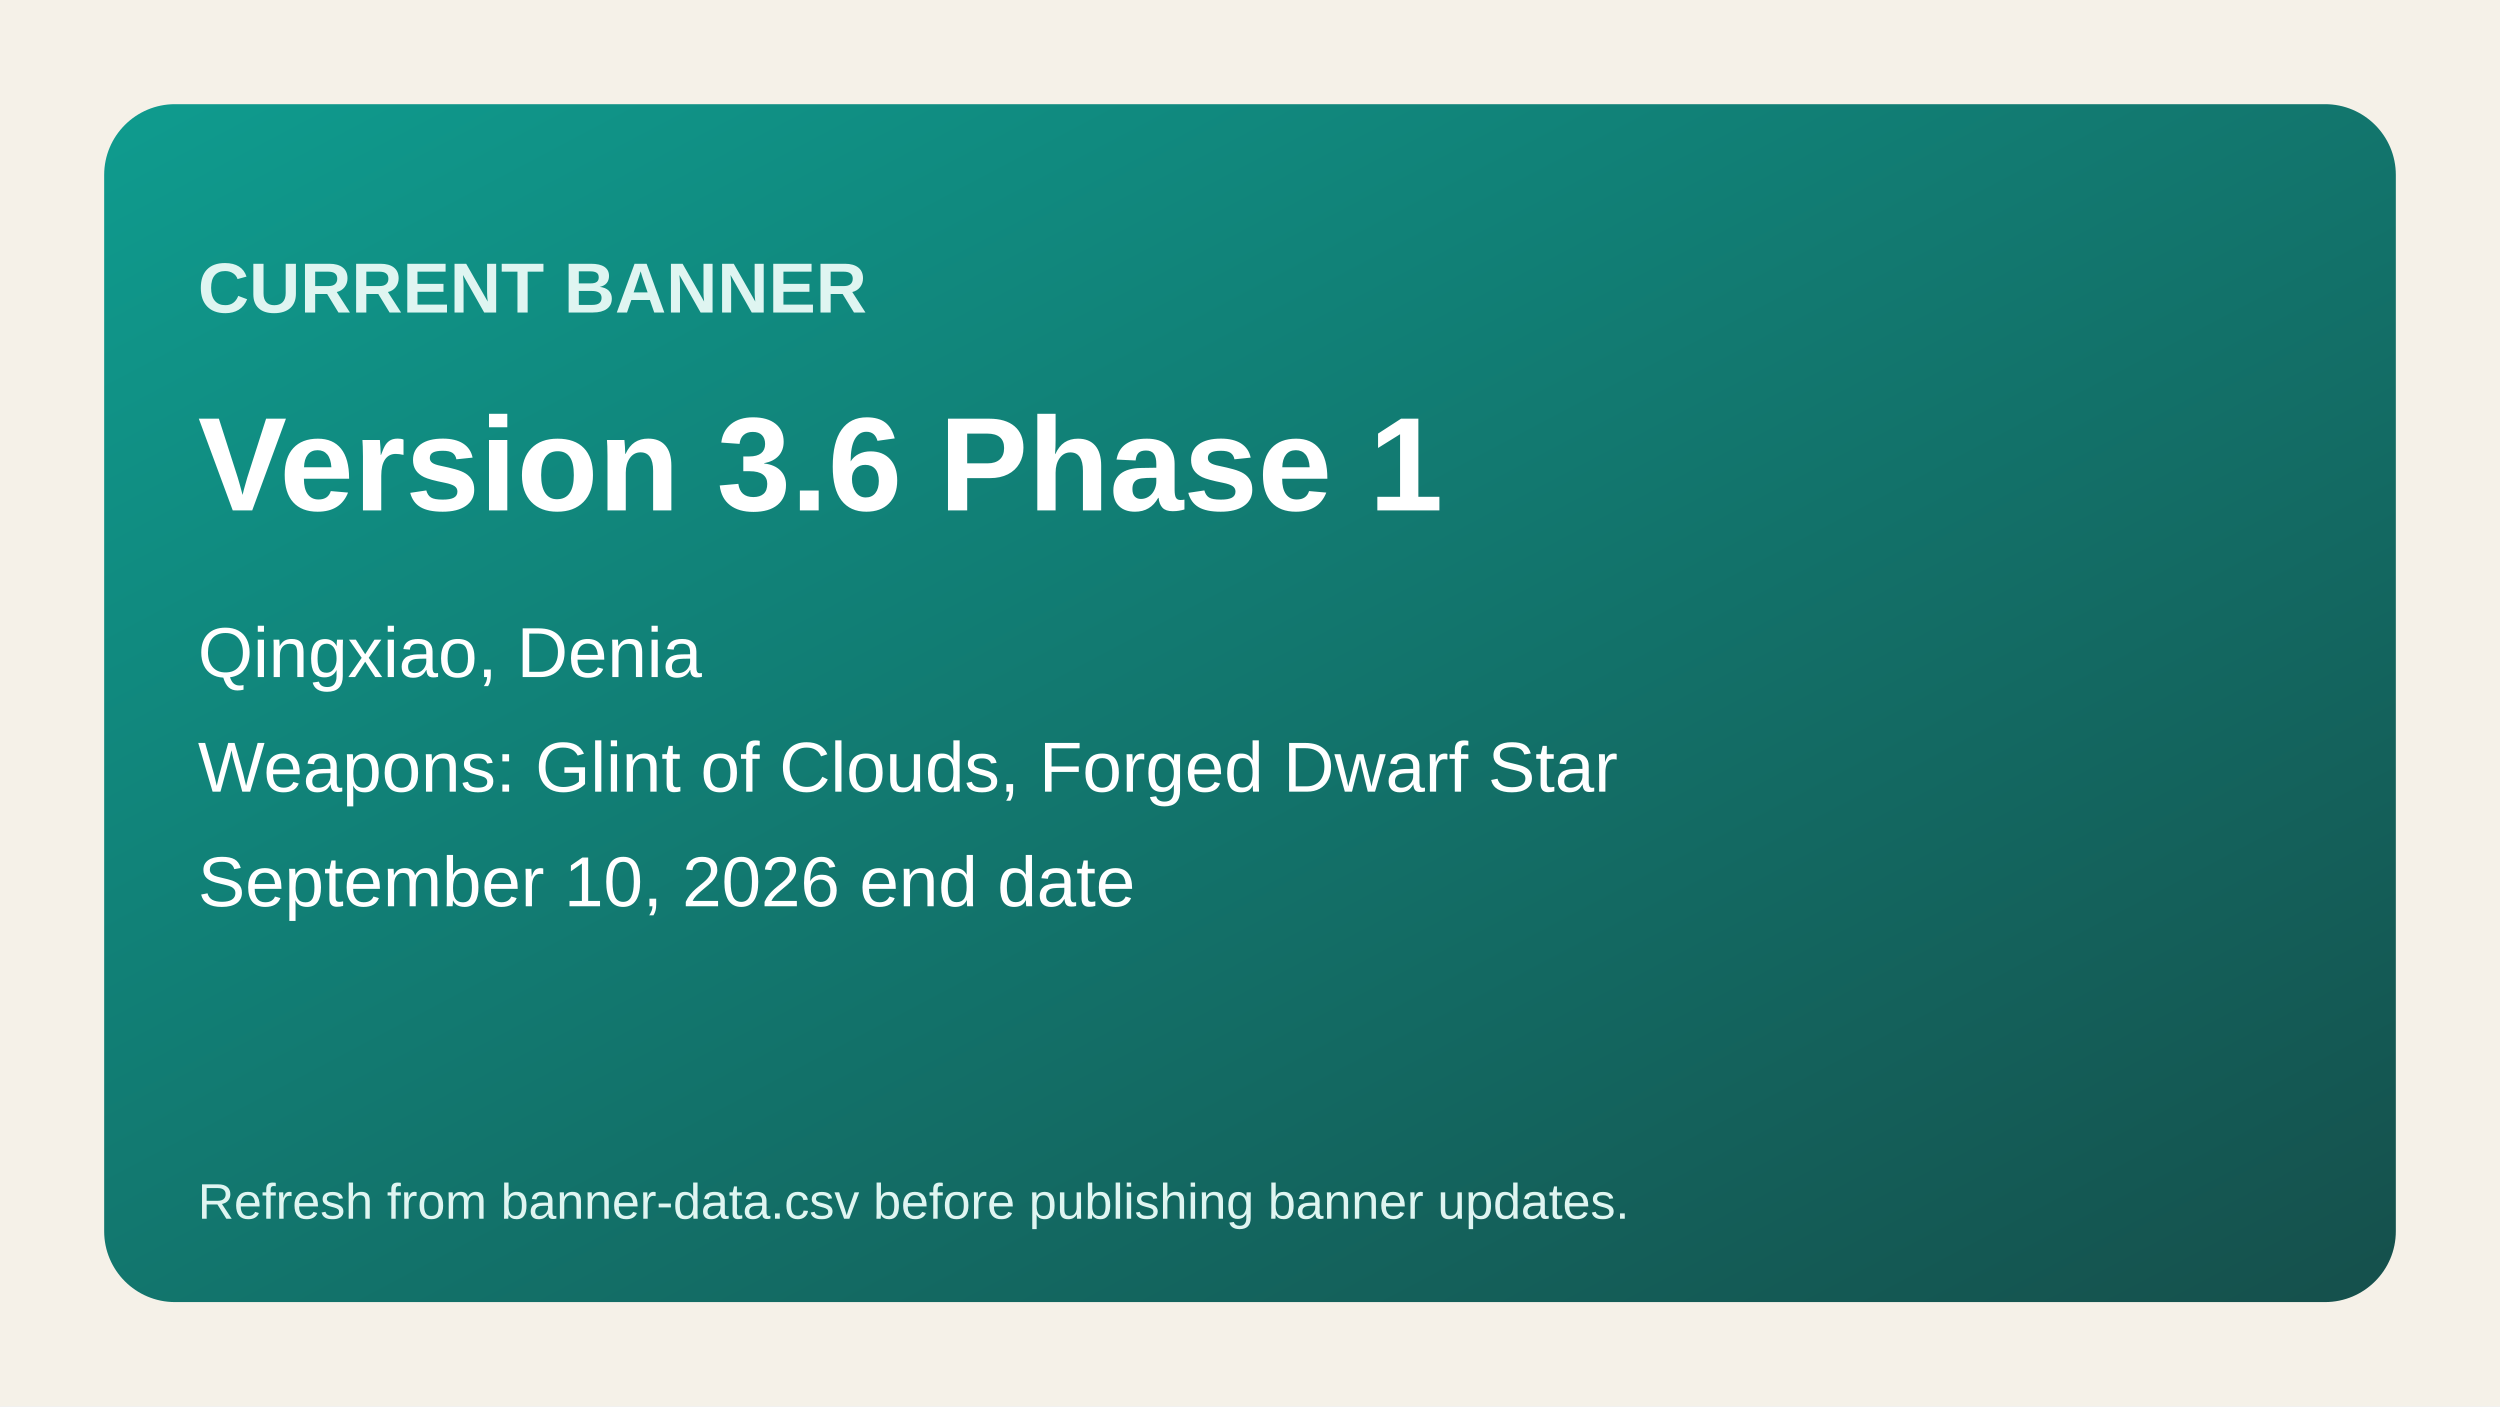
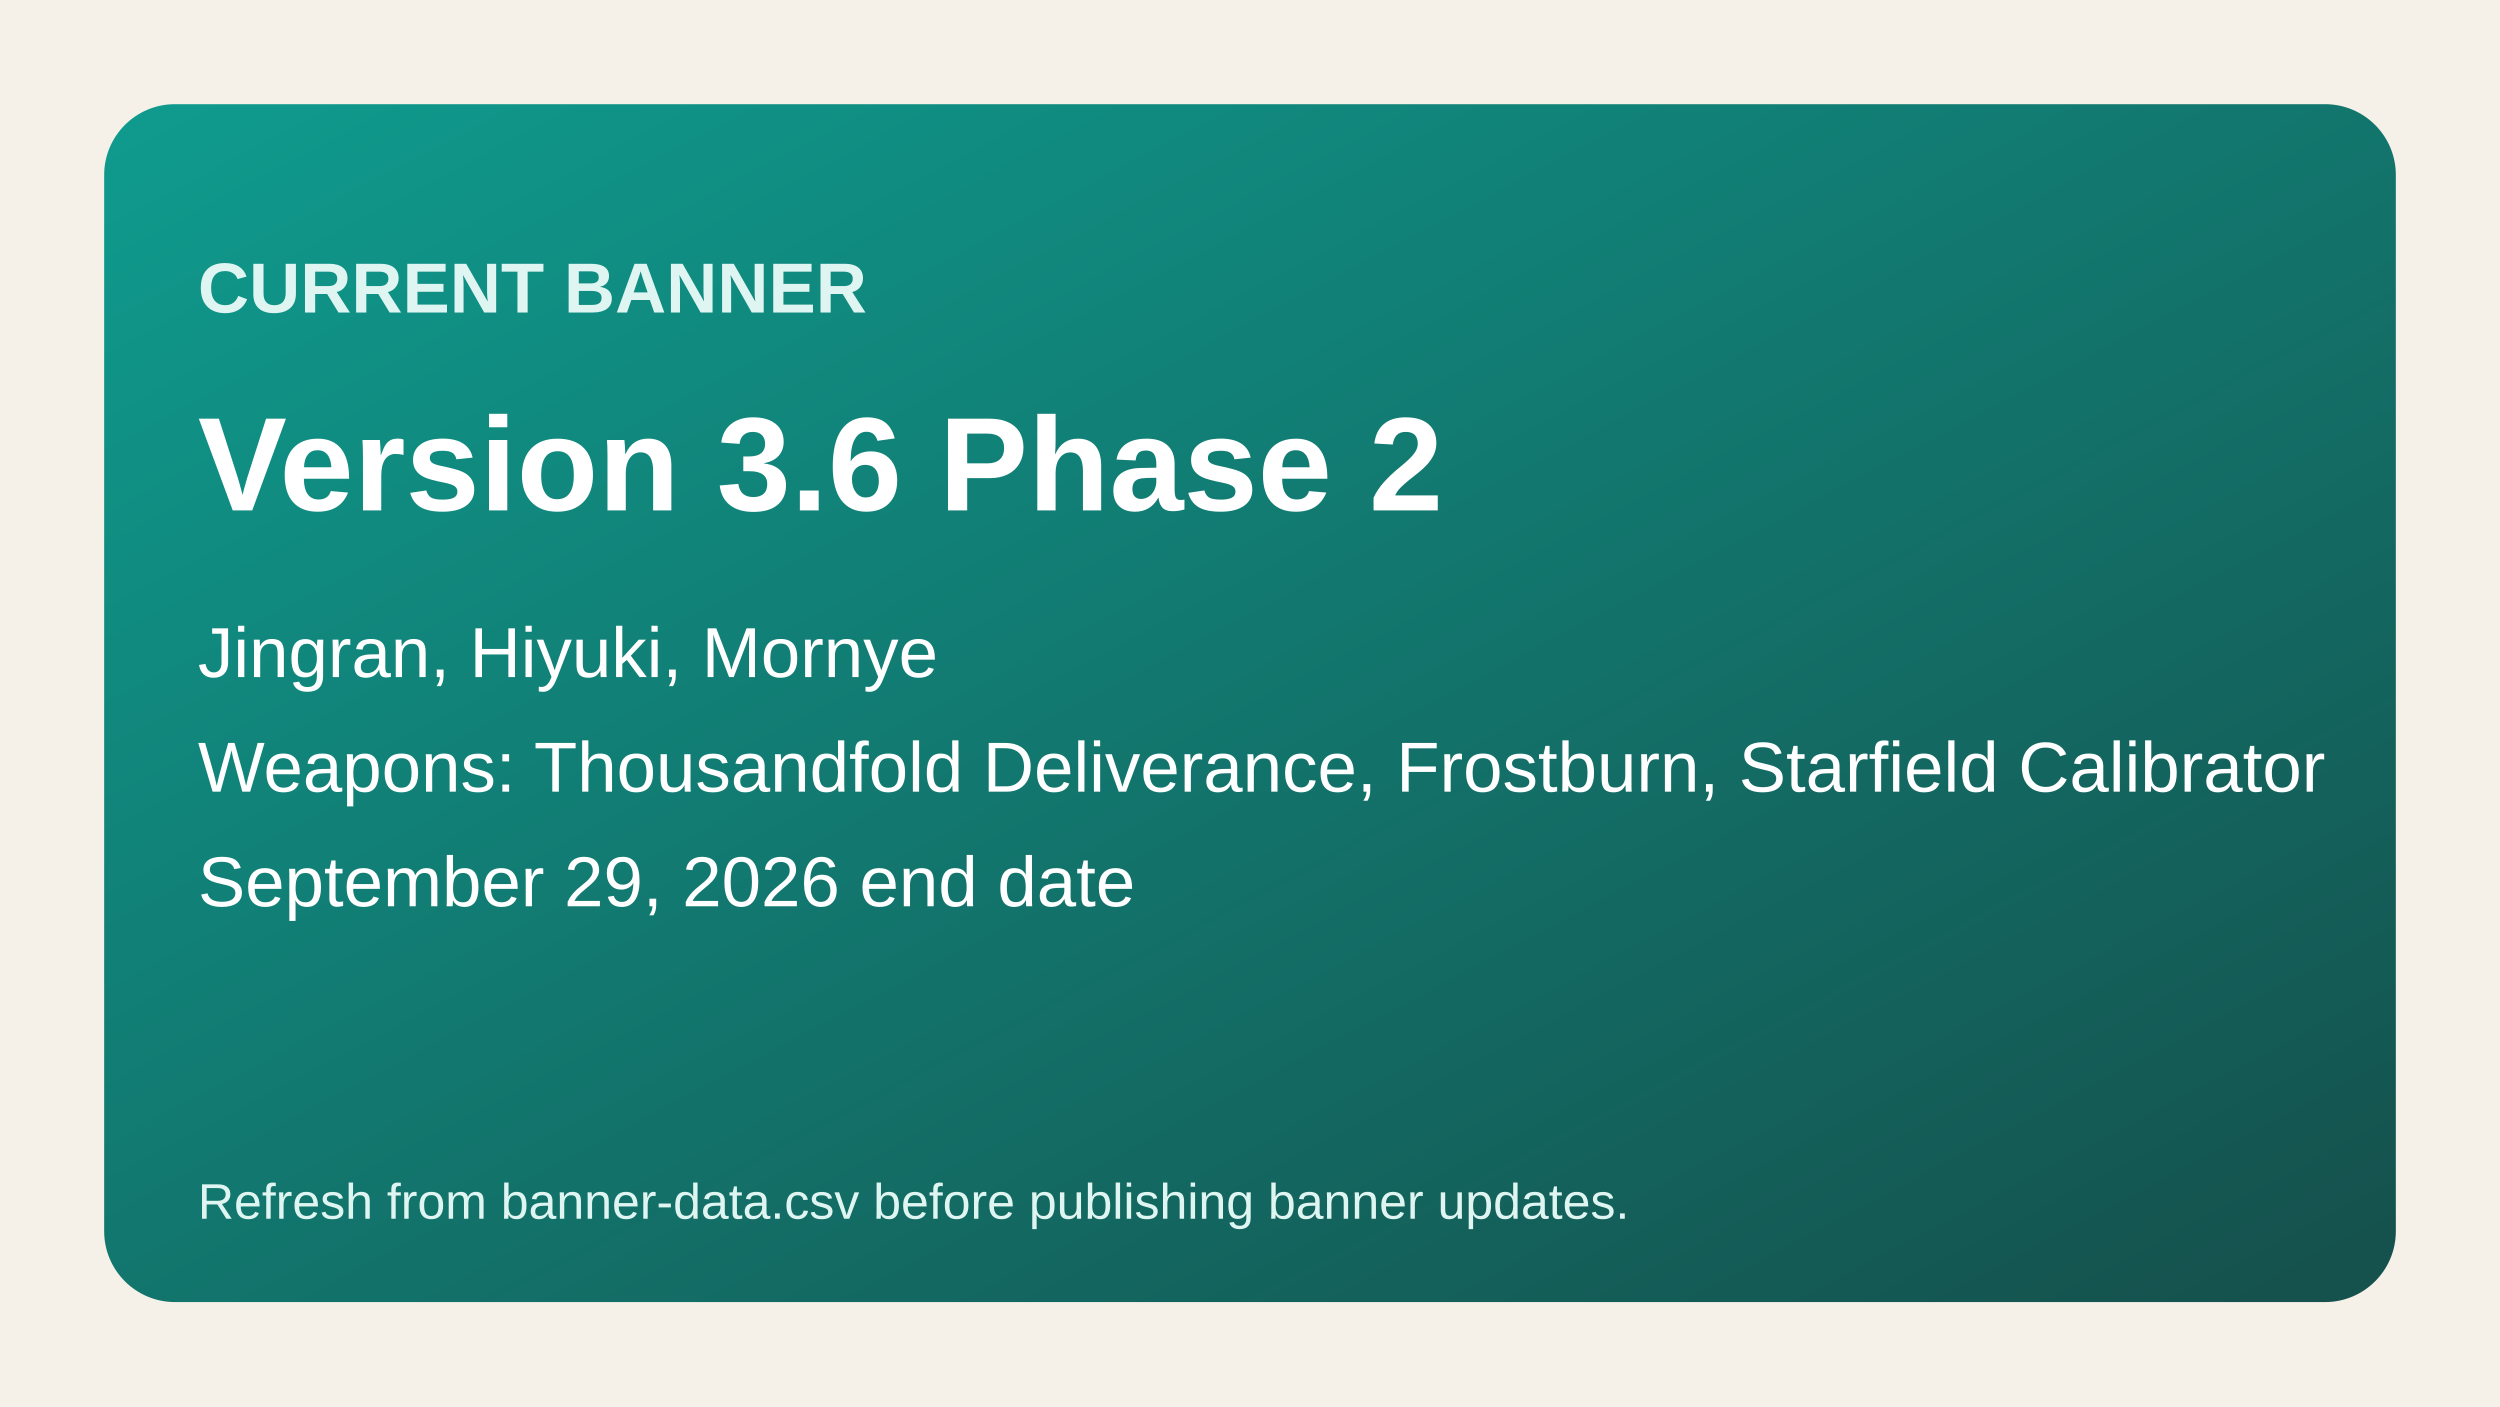
<svg xmlns="http://www.w3.org/2000/svg" width="1200" height="675" viewBox="0 0 1200 675" role="img" aria-labelledby="title desc">
  <defs>
    <linearGradient id="bg" x1="0" y1="0" x2="1" y2="1">
      <stop offset="0%" stop-color="#0f9b8e" />
      <stop offset="100%" stop-color="#15504c" />
    </linearGradient>
  </defs>
  <rect width="1200" height="675" fill="#f5f1e8" />
  <rect x="50" y="50" width="1100" height="575" rx="34" fill="url(#bg)" />
  <text x="95" y="150" fill="#dff5f1" font-family="Space Grotesk, Arial, sans-serif" font-size="34" font-weight="700">CURRENT BANNER</text>
-   <text x="95" y="245" fill="#ffffff" font-family="Space Grotesk, Arial, sans-serif" font-size="64" font-weight="700">Version 3.6 Phase 1</text>
-   <text x="95" y="325" fill="#ffffff" font-family="IBM Plex Sans, Arial, sans-serif" font-size="34">Qingxiao, Denia</text>
-   <text x="95" y="380" fill="#ffffff" font-family="IBM Plex Sans, Arial, sans-serif" font-size="34">Weapons: Glint of Clouds, Forged Dwarf Star</text>
-   <text x="95" y="435" fill="#ffffff" font-family="IBM Plex Sans, Arial, sans-serif" font-size="34">September 10, 2026 end date</text>
+   <text x="95" y="245" fill="#ffffff" font-family="Space Grotesk, Arial, sans-serif" font-size="64" font-weight="700">Version 3.6 Phase 2</text>
+   <text x="95" y="325" fill="#ffffff" font-family="IBM Plex Sans, Arial, sans-serif" font-size="34">Jingran, Hiyuki, Mornye</text>
+   <text x="95" y="380" fill="#ffffff" font-family="IBM Plex Sans, Arial, sans-serif" font-size="34">Weapons: Thousandfold Deliverance, Frostburn, Starfield Calibrator</text>
+   <text x="95" y="435" fill="#ffffff" font-family="IBM Plex Sans, Arial, sans-serif" font-size="34">September 29, 2026 end date</text>
  <text x="95" y="585" fill="#dff5f1" font-family="IBM Plex Sans, Arial, sans-serif" font-size="24">Refresh from banner-data.csv before publishing banner updates.</text>
</svg>
